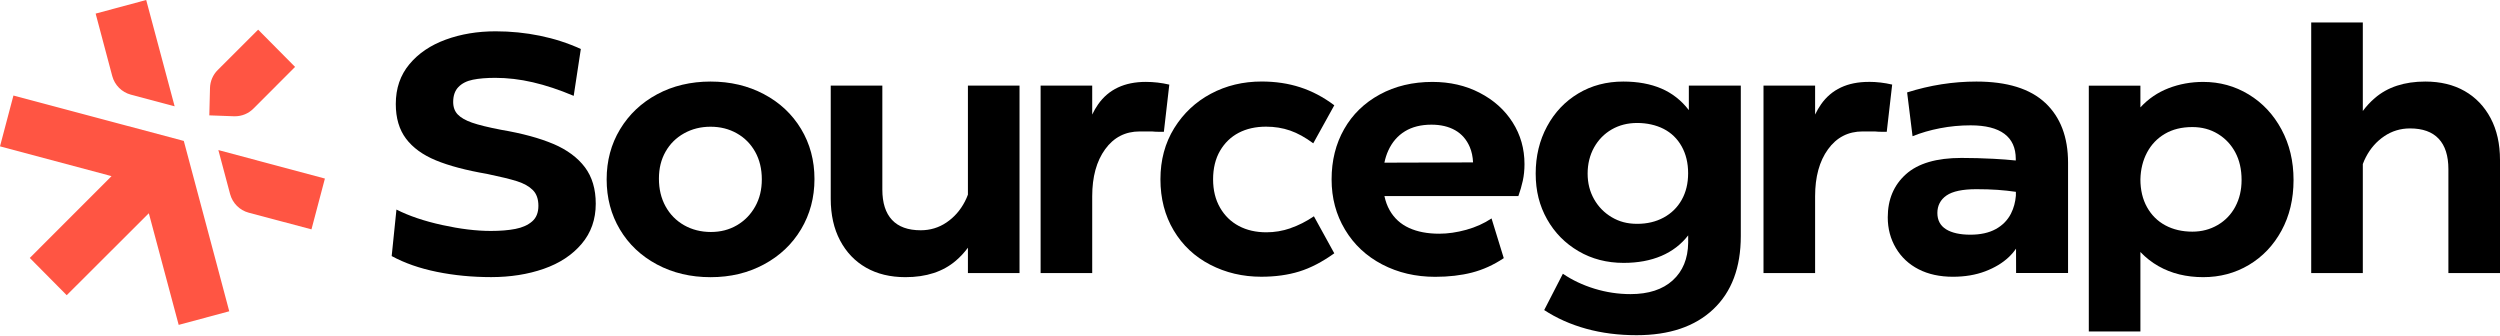
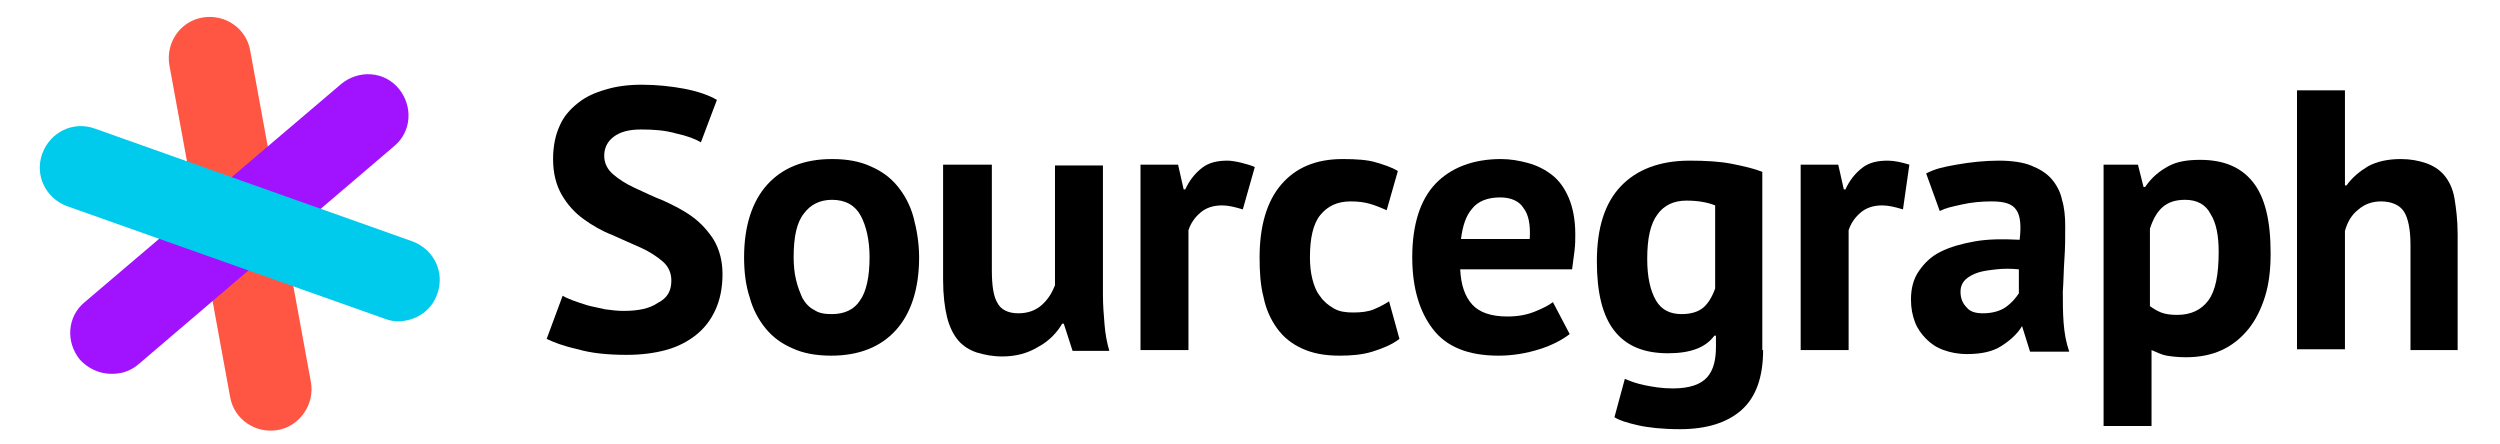
- <svg xmlns="http://www.w3.org/2000/svg" id="Layer_2" viewBox="0 0 1192.74 159.92">
-   <defs>
-     <style>.cls-1{fill:#ff5543;}</style>
-   </defs>
-   <g id="Flattened">
-     <g id="primary-light-mode">
-       <path d="M264.08,68.72c-6.54-2.81-14.88-5.07-25.03-6.8-6.16-1.19-10.77-2.32-13.85-3.4-3.08-1.08-5.35-2.38-6.8-3.89-1.46-1.51-2.19-3.51-2.19-5.99,0-3.02.83-5.4,2.51-7.13,1.67-1.73,3.97-2.89,6.88-3.48,2.92-.59,6.48-.89,10.69-.89,5.83,0,11.8.7,17.9,2.11,6.1,1.41,12.61,3.56,19.52,6.48l3.4-22.36c-6.16-2.81-12.66-4.91-19.52-6.32-6.86-1.4-13.91-2.11-21.14-2.11-8.64,0-16.58,1.32-23.81,3.97-7.24,2.65-13.02,6.56-17.33,11.75-4.32,5.18-6.48,11.5-6.48,18.95,0,6.7,1.62,12.21,4.86,16.52,3.24,4.32,7.99,7.78,14.26,10.37,6.26,2.59,14.42,4.75,24.46,6.48,6.26,1.3,11.02,2.46,14.26,3.48,3.24,1.03,5.75,2.43,7.53,4.21s2.67,4.29,2.67,7.53-1,5.73-3,7.45c-2,1.73-4.64,2.92-7.94,3.56-3.3.65-7.21.97-11.75.97-6.91,0-14.66-.94-23.25-2.83-8.59-1.89-15.85-4.35-21.79-7.37l-2.27,22.19c6.16,3.35,13.34,5.86,21.55,7.53,8.21,1.67,16.85,2.51,25.92,2.51s17.55-1.32,25.11-3.97c7.56-2.64,13.58-6.61,18.06-11.91,4.48-5.29,6.72-11.66,6.72-19.12,0-7.02-1.73-12.82-5.18-17.42-3.46-4.59-8.45-8.29-14.98-11.1Z" />
-       <path d="M364.43,44.9c-7.56-3.99-16.04-5.99-25.43-5.99s-18.01,2.03-25.51,6.08c-7.51,4.05-13.39,9.61-17.66,16.69-4.27,7.08-6.4,15.04-6.4,23.9s2.11,16.82,6.32,23.89c4.21,7.08,10.1,12.64,17.66,16.69,7.56,4.05,16.09,6.08,25.6,6.08s17.87-2.03,25.43-6.08c7.56-4.05,13.47-9.64,17.74-16.77,4.26-7.13,6.4-15.12,6.4-23.98s-2.13-16.82-6.4-23.9c-4.27-7.07-10.18-12.61-17.74-16.6ZM360.3,98.53c-2.11,3.78-5,6.75-8.67,8.91-3.67,2.16-7.83,3.24-12.47,3.24s-9.02-1.08-12.8-3.24c-3.78-2.16-6.72-5.16-8.83-8.99-2.11-3.83-3.16-8.23-3.16-13.2s1.05-9.15,3.16-12.88,5.05-6.64,8.83-8.75c3.78-2.11,7.99-3.16,12.64-3.16s8.83,1.05,12.55,3.16c3.73,2.11,6.64,5.05,8.75,8.83,2.11,3.78,3.16,8.16,3.16,13.12s-1.05,9.18-3.16,12.96Z" />
-       <path d="M461.79,92.86c-.41,1.13-.9,2.24-1.46,3.31-2.16,4.16-5.08,7.48-8.75,9.96-3.67,2.49-7.78,3.73-12.31,3.73-6.05,0-10.61-1.65-13.69-4.94-3.08-3.29-4.62-8.13-4.62-14.5v-49.57h-24.62v53.95c0,7.67,1.48,14.31,4.46,19.93,2.97,5.62,7.1,9.94,12.39,12.96,5.29,3.02,11.56,4.54,18.79,4.54,9.94,0,17.95-2.62,24.06-7.86,2.18-1.87,4.09-3.94,5.75-6.19v12.1h24.62V40.85h-24.62v52.01Z" />
-       <path d="M557.86,40.37c-3.67-.86-7.4-1.3-11.18-1.3-10.15,0-17.74,3.56-22.76,10.69-1.05,1.49-1.99,3.12-2.83,4.89v-13.8h-24.62v89.42h24.62v-36.61c0-9.29,2.05-16.77,6.16-22.44,4.1-5.67,9.61-8.51,16.53-8.51h5.83c.97.11,1.94.16,2.92.16h2.75l2.59-22.52Z" />
-       <path d="M615.69,108.89c-3.78,1.3-7.61,1.94-11.5,1.94-4.97,0-9.34-1-13.12-3-3.78-2-6.78-4.91-8.99-8.75-2.21-3.83-3.32-8.34-3.32-13.53s1.11-9.83,3.32-13.61c2.21-3.78,5.18-6.64,8.91-8.59,3.73-1.94,8.07-2.92,13.04-2.92,4.1,0,7.94.62,11.5,1.86,3.56,1.24,7.23,3.27,11.02,6.08l10.04-18.14c-5.18-3.89-10.61-6.75-16.28-8.59-5.67-1.84-11.8-2.75-18.39-2.75-8.86,0-16.93,1.94-24.22,5.83-7.29,3.89-13.12,9.37-17.5,16.44-4.37,7.08-6.56,15.2-6.56,24.38s2.11,17.31,6.32,24.38c4.21,7.08,10.02,12.53,17.41,16.36,7.4,3.83,15.53,5.75,24.38,5.75,6.69,0,12.74-.84,18.14-2.51,5.4-1.67,10.96-4.56,16.69-8.67l-9.72-17.66c-3.67,2.49-7.4,4.37-11.18,5.67Z" />
-       <path d="M705.93,44.26c-6.7-3.46-14.2-5.18-22.52-5.18-9.4,0-17.77,2-25.11,5.99-7.35,4-13.02,9.5-17.01,16.52-4,7.02-5.99,15.01-5.99,23.98s2.13,16.85,6.4,23.98c4.26,7.13,10.18,12.66,17.74,16.61,7.56,3.94,15.98,5.91,25.27,5.91,6.48,0,12.34-.68,17.58-2.03,5.24-1.35,10.29-3.64,15.15-6.88l-5.83-18.95c-3.56,2.38-7.59,4.19-12.07,5.43-4.48,1.24-8.78,1.86-12.88,1.86-5.62,0-10.42-.92-14.42-2.75-4-1.83-7.08-4.64-9.23-8.42-1.14-1.99-1.97-4.27-2.51-6.8h63.91c.86-2.37,1.56-4.8,2.11-7.29.54-2.48.81-5.13.81-7.94,0-7.34-1.89-13.99-5.67-19.93-3.78-5.94-9.02-10.64-15.71-14.09ZM670.29,62.64c3.46-2.11,7.67-3.16,12.64-3.16,4.43,0,8.21.89,11.34,2.67,3.13,1.78,5.45,4.46,6.97,8.02.91,2.16,1.43,4.6,1.55,7.31l-42.3.13c.43-2.09,1.05-4.03,1.87-5.82,1.84-3.99,4.48-7.05,7.94-9.15Z" />
-       <path d="M805.72,52.52c-3.56-4.64-7.94-8.07-13.12-10.29-5.18-2.21-11.23-3.32-18.14-3.32-7.99,0-15.15,1.89-21.46,5.67-6.32,3.78-11.29,9.02-14.9,15.71-3.62,6.7-5.43,14.2-5.43,22.52s1.81,15.36,5.43,21.79c3.62,6.43,8.61,11.5,14.99,15.23,6.37,3.73,13.55,5.59,21.55,5.59,6.8,0,12.8-1.11,17.98-3.32,5.18-2.21,9.45-5.48,12.8-9.8v3.56c-.11,7.56-2.57,13.53-7.37,17.9-4.81,4.37-11.53,6.56-20.17,6.56-5.83,0-11.56-.87-17.17-2.59-5.62-1.73-10.64-4.11-15.07-7.13l-8.91,17.33c5.94,3.89,12.61,6.86,20.01,8.91,7.4,2.05,15.41,3.08,24.06,3.08,15.66,0,27.86-4.13,36.61-12.39s13.12-19.9,13.12-34.91V40.85h-24.79v11.66ZM802.32,95.37c-2.05,3.62-4.91,6.43-8.59,8.42-3.67,2-7.88,3-12.63,3s-8.59-1.05-12.15-3.16c-3.56-2.11-6.37-4.97-8.42-8.59-2.05-3.62-3.08-7.69-3.08-12.23s1.03-8.8,3.08-12.47c2.05-3.67,4.86-6.53,8.42-8.59,3.56-2.05,7.61-3.08,12.15-3.08s8.96.95,12.63,2.83c3.67,1.89,6.53,4.67,8.59,8.34,2.05,3.67,3.08,7.94,3.08,12.8s-1.03,9.1-3.08,12.72Z" />
-       <path d="M891.58,39.07c-10.15,0-17.74,3.56-22.76,10.69-1.05,1.49-1.99,3.12-2.84,4.89v-13.8h-24.62v89.42h24.62v-36.61c0-9.29,2.05-16.77,6.16-22.44,4.1-5.67,9.61-8.51,16.52-8.51h5.83c.97.11,1.94.16,2.92.16h2.75l2.59-22.52c-3.67-.86-7.4-1.3-11.18-1.3Z" />
-       <path d="M975.82,49.12c-7.24-6.8-18.2-10.21-32.89-10.21-11.12,0-22.14,1.73-33.05,5.18l2.59,20.9c3.99-1.62,8.37-2.89,13.12-3.81,4.75-.92,9.61-1.38,14.58-1.38,7.13,0,12.5,1.35,16.12,4.05,3.62,2.7,5.43,6.7,5.43,11.99v.73c-3.27-.34-6.8-.61-10.61-.81-5.24-.27-10.34-.41-15.31-.41-11.88,0-20.71,2.59-26.49,7.78-5.78,5.18-8.67,12.04-8.67,20.57,0,5.4,1.3,10.29,3.89,14.66s6.21,7.75,10.85,10.12c4.64,2.38,10.1,3.56,16.36,3.56,5.72,0,10.85-.87,15.39-2.59,4.54-1.73,8.26-3.97,11.18-6.72,1.39-1.31,2.56-2.68,3.53-4.1l.03,11.63h24.79v-52.65c0-12.2-3.62-21.71-10.85-28.51ZM959.46,101.85c-1.62,3.19-4.05,5.67-7.29,7.45-3.24,1.78-7.29,2.67-12.15,2.67s-8.83-.86-11.58-2.59c-2.75-1.73-4.13-4.32-4.13-7.78s1.46-6.34,4.37-8.34c2.92-2,7.67-3,14.26-3,3.67,0,7.05.11,10.12.32,2.98.21,5.88.53,8.71.94v1.84c-.26,3.12-1.03,5.95-2.32,8.49Z" />
-       <path d="M1072.86,45.07c-6.59-4-13.83-5.99-21.71-5.99-5.83,0-11.34,1-16.52,3-5.18,2-9.67,5.05-13.45,9.15v-10.37h-24.62v117.29h24.62v-37.91c2.59,2.7,5.45,4.94,8.59,6.72,3.13,1.78,6.48,3.11,10.04,3.97,3.56.86,7.34,1.3,11.34,1.3,7.99,0,15.25-1.94,21.79-5.83,6.53-3.89,11.72-9.34,15.55-16.36,3.83-7.02,5.75-15.07,5.75-24.14s-1.92-17.01-5.75-24.14c-3.83-7.13-9.05-12.69-15.63-16.69ZM1066.46,98.61c-2,3.73-4.81,6.64-8.42,8.75-3.62,2.11-7.64,3.16-12.07,3.16-4.86,0-9.15-1-12.88-3-3.73-2-6.64-4.89-8.75-8.67-2.11-3.78-3.16-8.21-3.16-13.28.11-4.75,1.16-9.02,3.16-12.8,2-3.78,4.83-6.75,8.5-8.91,3.67-2.16,8.04-3.24,13.12-3.24,4.54,0,8.59,1.08,12.15,3.24,3.56,2.16,6.34,5.1,8.34,8.83,2,3.73,3,8.13,3,13.2,0,4.75-1,8.99-3,12.72Z" />
-       <path d="M1188.28,56.41c-2.97-5.61-7.1-9.93-12.39-12.96-5.29-3.02-11.56-4.54-18.79-4.54-9.94,0-17.96,2.62-24.06,7.86-2.18,1.87-4.09,3.94-5.75,6.19V10.72h-24.62v119.56h24.62v-52.01c.41-1.13.9-2.24,1.46-3.31,2.16-4.16,5.08-7.48,8.75-9.96,3.67-2.48,7.78-3.73,12.31-3.73,6.05,0,10.61,1.65,13.69,4.94,3.08,3.29,4.62,8.13,4.62,14.5v49.57h24.62v-53.95c0-7.67-1.49-14.31-4.46-19.93Z" />
-       <path class="cls-1" d="M62.41,45.15l20.91,5.57L69.75,0l-24.12,6.49,7.92,29.78c1.15,4.33,4.55,7.73,8.86,8.88Z" />
-       <polygon class="cls-1" points="70.36 102.38 71 101.74 71.24 102.61 85.25 155 109.37 148.51 103.47 126.33 87.69 67.24 6.41 45.58 0 69.82 52.33 83.8 53.2 84.04 52.57 84.68 14.21 123.07 31.83 140.84 70.36 102.38" />
-       <path class="cls-1" d="M104.18,71.6l5.6,20.99c1.16,4.33,4.55,7.73,8.87,8.88l29.95,7.96,6.41-24.24-50.82-13.59Z" />
-       <path class="cls-1" d="M99.87,55.04l11.78.43c.15,0,.3,0,.45,0,3.33,0,6.46-1.3,8.81-3.66l19.87-19.89-17.62-17.77-19.29,19.26c-2.29,2.29-3.6,5.33-3.68,8.58l-.33,13.05Z" />
-     </g>
-   </g>
+ <svg xmlns="http://www.w3.org/2000/svg" viewBox="0 0 312.8 55.5" fill="black">
+   <path d="m34.8 53.8c-2.8.5-5.5-1.3-6-4.1l-7.6-41.5c-.5-2.8 1.3-5.5 4.1-6s5.5 1.3 6 4.1l7.6 41.5c.5 2.8-1.4 5.5-4.1 6z" fill="#ff5543" />
+   <path d="m14.9 46.7c-1.8.3-3.6-.3-4.9-1.7-1.8-2.2-1.6-5.4.6-7.2l32.1-27.3c2.2-1.8 5.4-1.6 7.2.6s1.6 5.4-.6 7.2l-32 27.3c-.7.6-1.6 1-2.4 1.1z" fill="#a112ff" />
+   <path d="m50.8 40.1c-.9.2-1.8.1-2.6-.2l-39.8-14.1c-2.7-1-4.1-3.9-3.1-6.6s3.9-4.1 6.6-3.1l39.7 14.1c2.7 1 4.1 3.9 3.1 6.6-.6 1.8-2.2 3-3.9 3.3z" fill="#00cbec" />
+   <path d="m84 35.1c0-1-.4-1.8-1.1-2.4s-1.6-1.2-2.7-1.7-2.3-1-3.6-1.6c-1.3-.5-2.5-1.2-3.6-2s-2-1.8-2.7-3-1.1-2.7-1.1-4.5c0-1.6.3-3 .8-4.1.5-1.2 1.3-2.1 2.3-2.9s2.1-1.3 3.5-1.7c1.3-.4 2.8-.6 4.5-.6 1.9 0 3.7.2 5.3.5s3.1.8 4.1 1.4l-2 5.3c-.7-.4-1.7-.8-3.1-1.1-1.4-.4-2.8-.5-4.4-.5-1.5 0-2.6.3-3.4.9s-1.2 1.4-1.2 2.4c0 .9.4 1.7 1.1 2.3s1.6 1.2 2.7 1.7 2.3 1.1 3.6 1.6c1.3.6 2.5 1.2 3.6 2s2 1.8 2.7 2.9c.7 1.2 1.1 2.6 1.1 4.3s-.3 3.2-.9 4.5-1.4 2.3-2.4 3.1-2.3 1.5-3.8 1.9-3.1.6-4.9.6c-2.3 0-4.4-.2-6.1-.7-1.8-.4-3.1-.9-3.9-1.3l2-5.4c.3.2.8.4 1.3.6s1.2.4 1.8.6c.7.2 1.4.3 2.2.5.8.1 1.5.2 2.3.2 1.9 0 3.3-.3 4.3-1 1.2-.6 1.7-1.5 1.7-2.8z" />
+   <path d="m93.1 32.2c0-3.9 1-7 2.9-9.1s4.6-3.2 8.1-3.2c1.9 0 3.5.3 4.8.9 1.4.6 2.5 1.4 3.4 2.5s1.6 2.4 2 3.9.7 3.2.7 5c0 3.9-1 7-2.9 9.1s-4.6 3.2-8.1 3.2c-1.9 0-3.5-.3-4.8-.9-1.4-.6-2.5-1.4-3.4-2.5s-1.6-2.4-2-3.9c-.5-1.5-.7-3.2-.7-5zm6.2 0c0 1 .1 2 .3 2.8.2.9.5 1.6.8 2.3.4.7.9 1.2 1.5 1.5.6.4 1.3.5 2.2.5 1.6 0 2.8-.6 3.5-1.7.8-1.1 1.2-3 1.2-5.4 0-2.1-.4-3.9-1.1-5.2s-1.9-2-3.6-2c-1.5 0-2.7.6-3.5 1.7-.9 1.1-1.3 2.9-1.3 5.5z" />
+   <path d="m124.1 20.6v13.2c0 1.9.2 3.3.7 4.1.4.8 1.3 1.3 2.6 1.3 1.1 0 2.1-.3 2.9-1s1.3-1.5 1.7-2.5v-15h6v16.2c0 1.3.1 2.5.2 3.7s.3 2.3.6 3.3h-4.6l-1.1-3.4h-.2c-.7 1.2-1.7 2.2-3 2.9-1.3.8-2.8 1.2-4.5 1.2-1.2 0-2.2-.2-3.2-.5-.9-.3-1.7-.8-2.3-1.5s-1.1-1.7-1.4-2.9-.5-2.8-.5-4.7v-14.4z" />
+   <path d="m155.5 26.2c-1-.3-1.8-.5-2.6-.5-1.1 0-2 .3-2.7.9s-1.2 1.3-1.5 2.2v15h-6v-23.2h4.7l.7 3.1h.2c.5-1.1 1.2-2 2.1-2.7s2-.9 3.2-.9c.8 0 2.5.4 3.4.8z" />
+   <path d="m175.1 42.4c-.9.7-2.1 1.2-3.4 1.6s-2.7.5-4.1.5c-1.9 0-3.4-.3-4.7-.9s-2.3-1.4-3.1-2.5-1.4-2.4-1.7-3.9c-.4-1.5-.5-3.2-.5-5 0-3.9.9-7 2.7-9.1s4.3-3.2 7.7-3.2c1.7 0 3.1.1 4.1.4s2 .6 2.8 1.1l-1.4 4.9c-.7-.3-1.4-.6-2.1-.8s-1.5-.3-2.4-.3c-1.7 0-2.9.6-3.8 1.7s-1.3 2.9-1.3 5.3c0 1 .1 1.9.3 2.7s.5 1.6 1 2.2c.4.6 1 1.1 1.7 1.5s1.5.5 2.4.5c1 0 1.9-.1 2.6-.4s1.3-.6 1.9-1z" />
+   <path d="m196.4 41.8c-.9.7-2.2 1.4-3.8 1.9s-3.3.8-5.1.8c-3.8 0-6.5-1.1-8.2-3.3s-2.6-5.2-2.6-9c0-4.1 1-7.2 2.9-9.2s4.7-3.1 8.2-3.1c1.2 0 2.3.2 3.4.5s2.1.8 3 1.5 1.6 1.7 2.1 2.9.8 2.7.8 4.5c0 .7 0 1.3-.1 2.1-.1.7-.2 1.5-.3 2.3h-14c.1 2 .6 3.4 1.5 4.4s2.4 1.5 4.4 1.5c1.3 0 2.4-.2 3.4-.6s1.8-.8 2.3-1.2zm-8.7-17.1c-1.6 0-2.8.5-3.5 1.4-.8.9-1.2 2.2-1.4 3.8h8.6c.1-1.7-.1-3-.8-3.9-.5-.8-1.5-1.3-2.9-1.3z" />
+   <path d="m220.6 43.8c0 3.4-.9 5.9-2.7 7.5s-4.4 2.4-7.7 2.4c-2.2 0-4-.2-5.3-.5s-2.3-.6-2.9-1l1.3-4.8c.7.3 1.5.6 2.5.8s2.1.4 3.5.4c2.1 0 3.5-.5 4.3-1.4s1.1-2.2 1.1-3.8v-1.4h-.2c-1.1 1.5-3 2.2-5.8 2.2-3 0-5.2-.9-6.7-2.8s-2.2-4.8-2.2-8.7c0-4.2 1-7.3 3-9.4s4.9-3.2 8.6-3.2c2 0 3.8.1 5.3.4s2.8.6 3.8 1v22.3zm-10.2-4.5c1.2 0 2.1-.3 2.7-.8s1.1-1.3 1.5-2.4v-10.4c-1-.4-2.2-.6-3.6-.6-1.6 0-2.8.6-3.6 1.7-.9 1.2-1.3 3-1.3 5.6 0 2.3.4 4 1.1 5.2s1.8 1.7 3.2 1.7z" />
+   <path d="m238.1 26.2c-1-.3-1.8-.5-2.6-.5-1.1 0-2 .3-2.7.9s-1.2 1.3-1.5 2.2v15h-6v-23.2h4.7l.7 3.1h.2c.5-1.1 1.2-2 2.1-2.7s2-.9 3.2-.9c.8 0 1.7.2 2.7.5z" />
+   <path d="m241 21.7c1.2-.6 2.1-.8 3.8-1.1s3.5-.5 5.3-.5c1.6 0 3 .2 4 .6s1.9.9 2.6 1.7c.6.7 1.1 1.6 1.3 2.6.3 1 .4 2.1.4 3.3 0 1.4 0 2.7-.1 4.1s-.1 2.7-.2 4.1c0 1.3 0 2.6.1 3.9s.3 2.4.7 3.6h-4.9l-1-3.2c-.6 1-1.5 1.8-2.6 2.5s-2.5 1-4.3 1c-1.1 0-2.1-.2-2.9-.5-.9-.3-1.6-.8-2.2-1.4s-1.1-1.3-1.4-2.1-.5-1.7-.5-2.8c0-1.4.3-2.6 1-3.6s1.5-1.8 2.7-2.4 2.6-1 4.3-1.3 3.5-.3 5.6-.2c.2-1.7.1-3-.4-3.7-.5-.8-1.5-1.1-3.1-1.1-1.2 0-2.5.1-3.8.4s-1.9.4-2.7.8zm7.1 17.5c1.2 0 2.2-.3 2.9-.8s1.2-1.1 1.6-1.7v-3c-1-.1-1.9-.1-2.8 0s-1.7.2-2.3.4-1.2.5-1.6.9-.6.9-.6 1.5c0 .9.3 1.5.8 2 .4.5 1.1.7 2 .7z" />
+   <path d="m263.1 20.6h4.4l.7 2.8h.2c.8-1.2 1.8-2 2.9-2.6s2.4-.8 4-.8c2.9 0 5.1.9 6.6 2.8s2.2 4.8 2.2 8.9c0 2-.2 3.8-.7 5.4s-1.2 3-2.1 4.1-2 2-3.3 2.6-2.8.9-4.5.9c-1 0-1.8-.1-2.4-.2s-1.2-.4-1.9-.7v9.5h-6v-32.7zm10.3 4.4c-1.2 0-2.1.3-2.8.9s-1.2 1.5-1.6 2.7v9.7c.4.3.9.6 1.4.8s1.2.3 2 .3c1.7 0 3-.6 3.9-1.8s1.3-3.2 1.3-6.1c0-2-.3-3.6-1-4.7-.6-1.2-1.7-1.8-3.2-1.8z" />
+   <path d="m301.6 43.8v-13.2c0-1.9-.3-3.3-.8-4.1s-1.5-1.3-2.9-1.3c-1 0-2 .3-2.8 1-.9.7-1.4 1.6-1.7 2.7v14.8h-6v-32.4h6v11.9h.2c.7-1 1.7-1.8 2.7-2.4 1.1-.6 2.5-.9 4.1-.9 1.2 0 2.2.2 3.1.5s1.7.8 2.3 1.5 1.1 1.7 1.3 2.9.4 2.7.4 4.5v14.5z" />
</svg>
